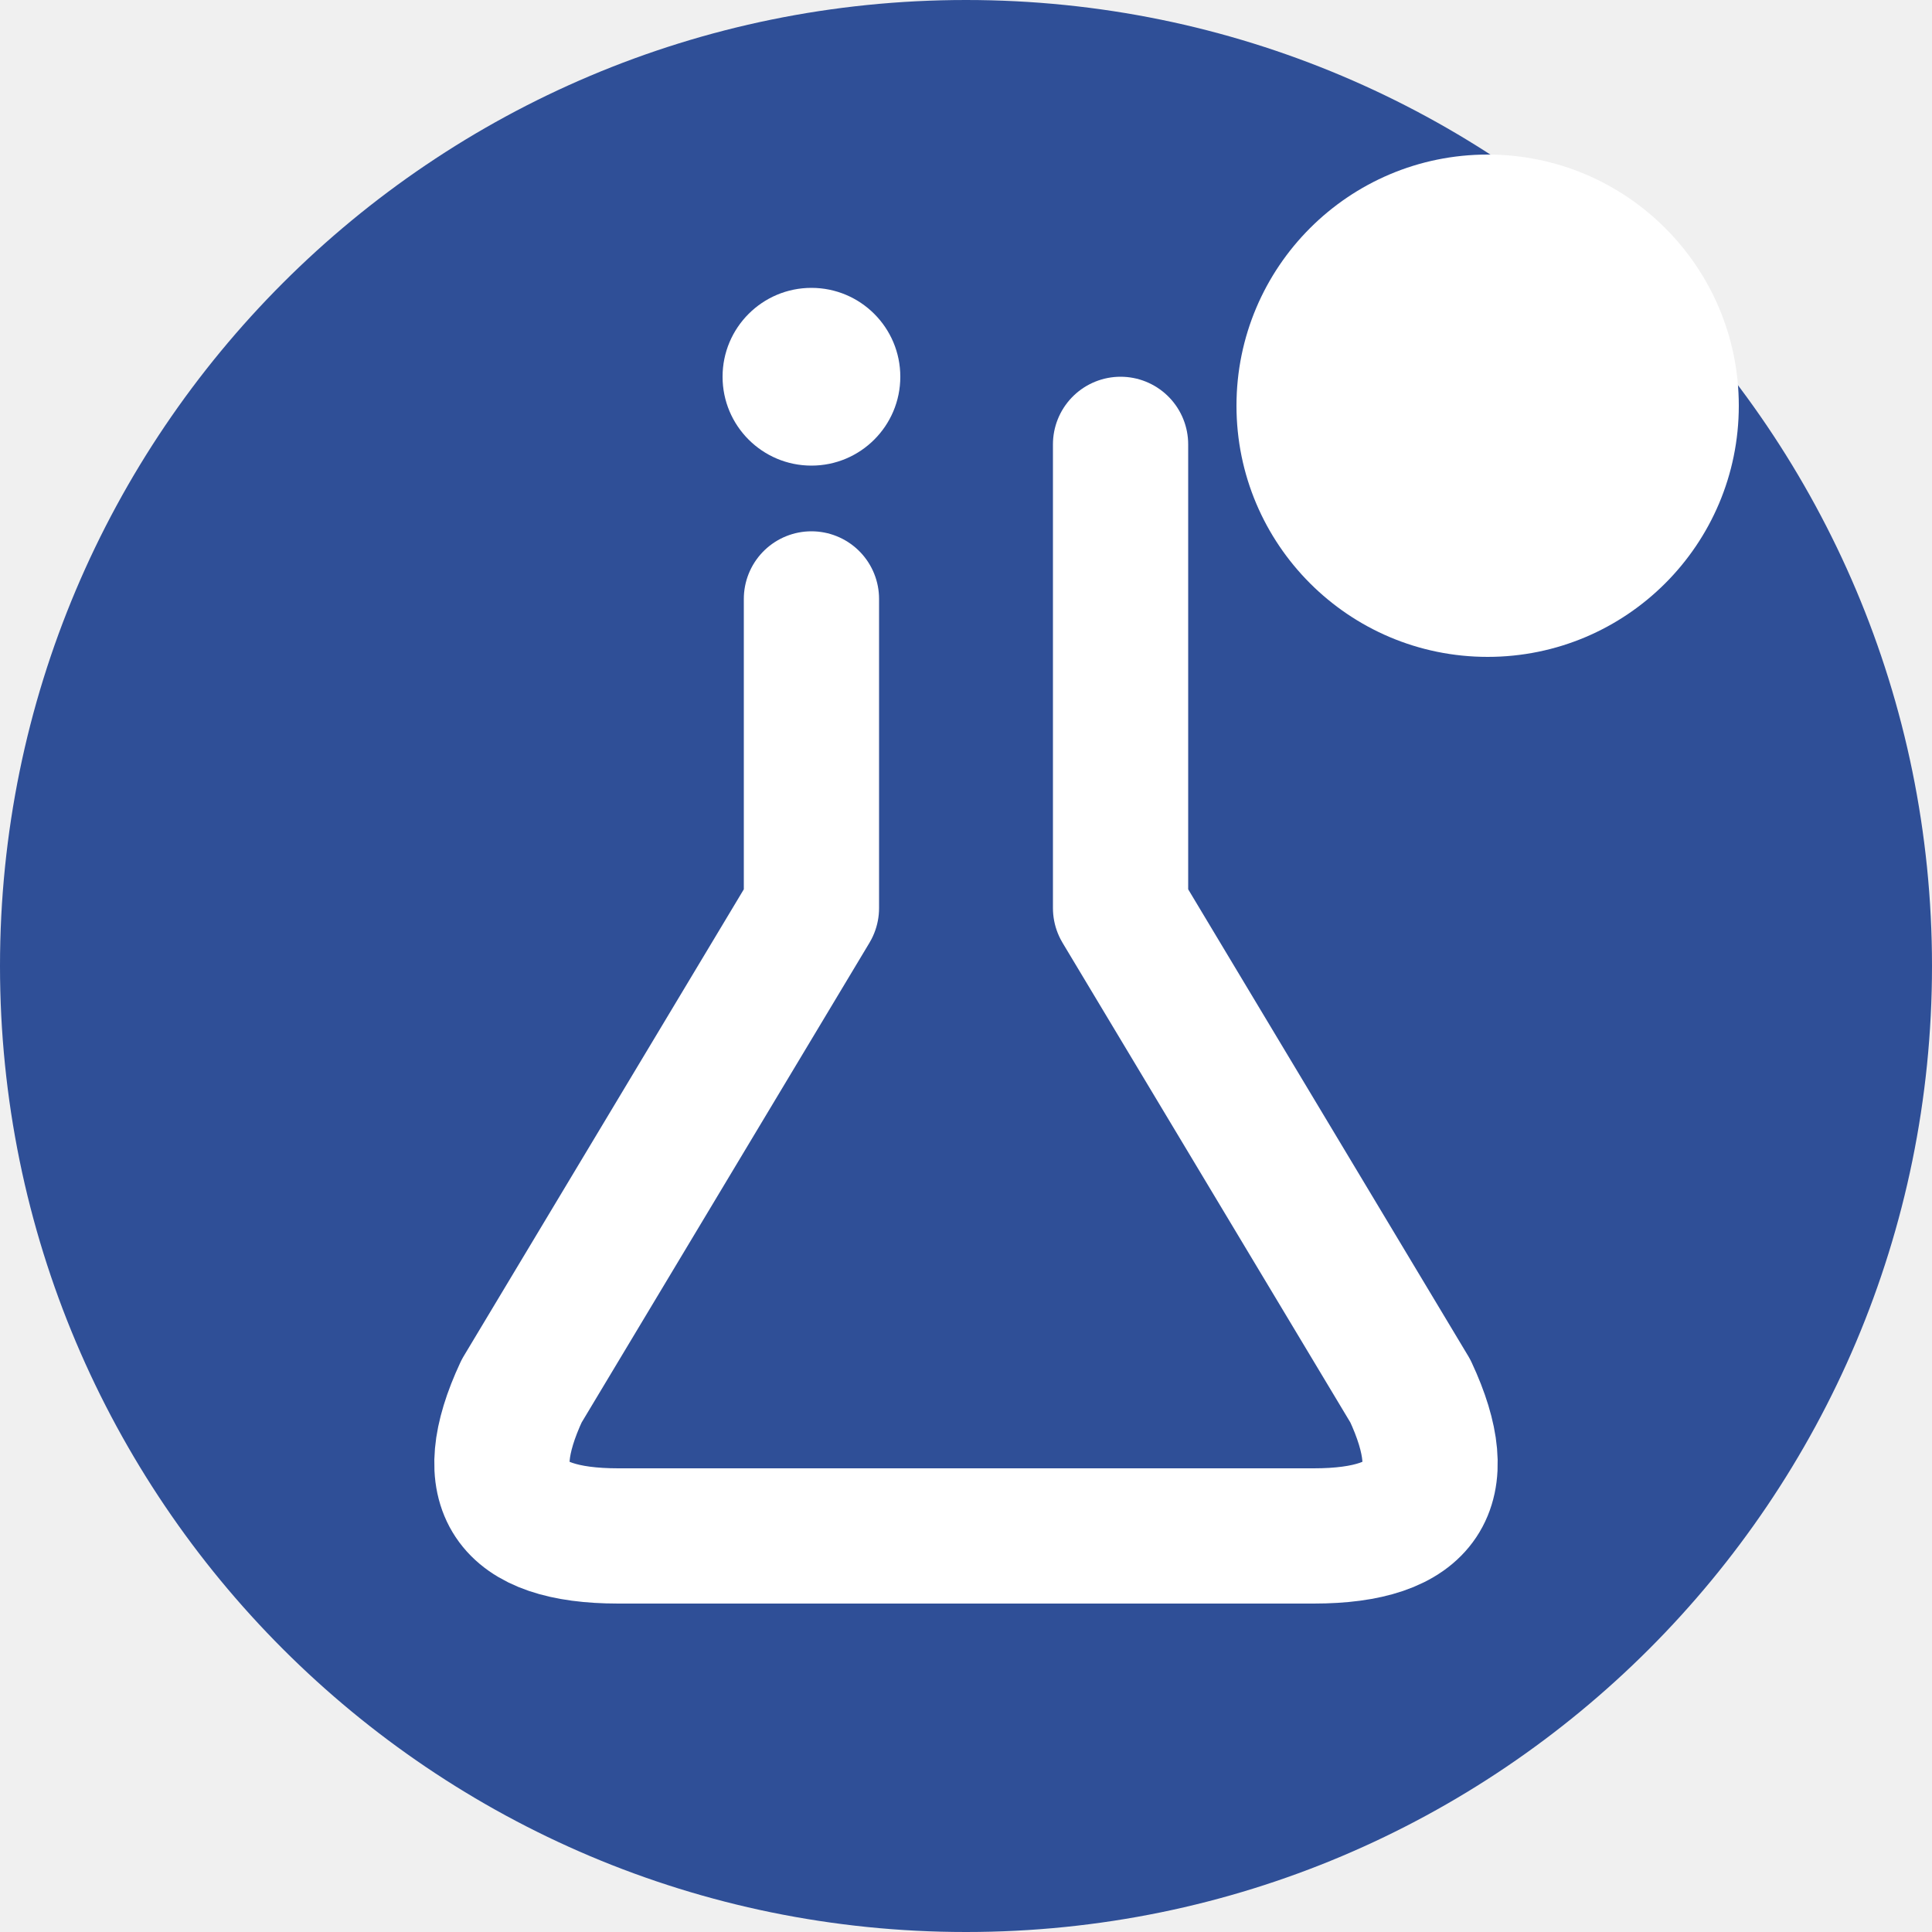
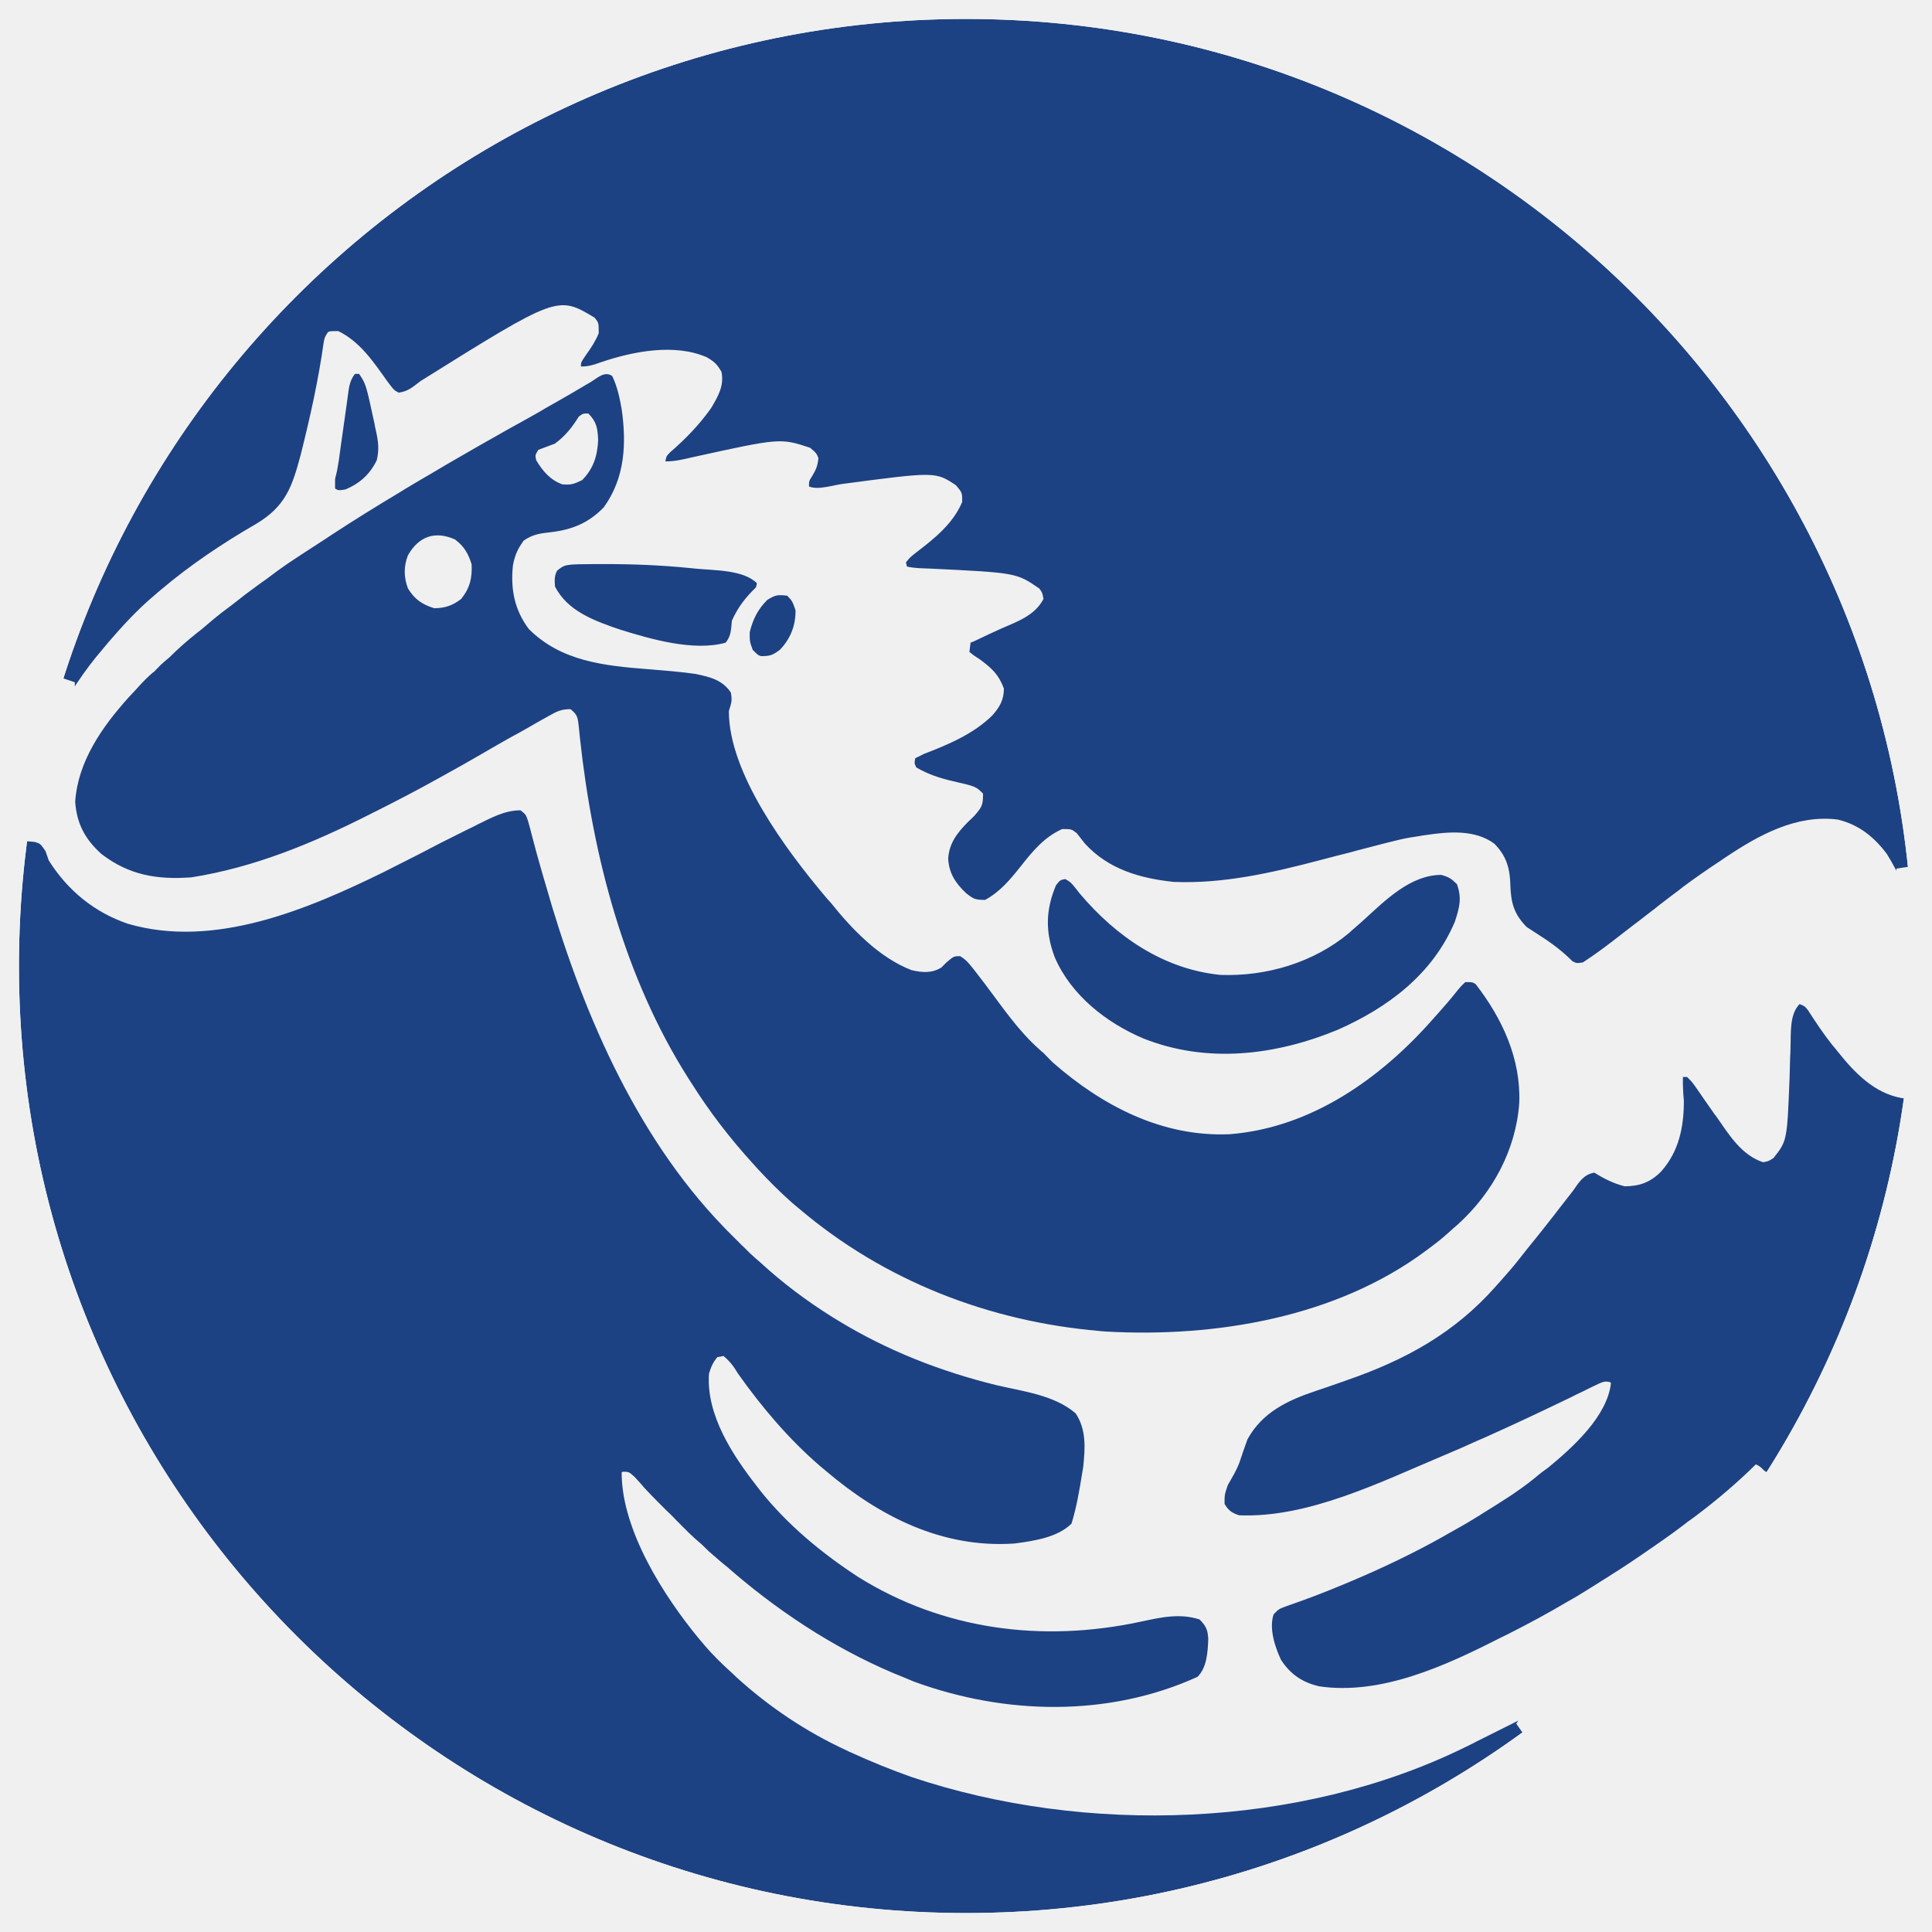
- <svg xmlns="http://www.w3.org/2000/svg" viewBox="0 0 100 100">
-   <circle cx="50" cy="50" r="50" fill="#2f4f97" />
-   <path d="M42 31v16L27 72q-3.5 7.5 5 7.5h36q8.5 0 5-7.5L58 47V23" fill="none" stroke="#fff" stroke-width="7" stroke-linecap="round" stroke-linejoin="round" />
-   <circle cx="42" cy="19.5" r="4.6" fill="#fff" />
-   <circle cx="77" cy="21" r="13" fill="#fff" />
+ <svg xmlns="http://www.w3.org/2000/svg" viewBox="-51 -51 102 102">
+   <mask id="m" maskUnits="userSpaceOnUse" x="-51" y="-51" width="102" height="102">
+     <circle r="50" fill="#fff" />
+     <path d="M-19.61 -34.23C-19.39 -33.96 -19.39 -33.96 -19.39 -33.41C-19.56 -32.99 -19.79 -32.64 -20.05 -32.28C-20.33 -31.87 -20.33 -31.87 -20.33 -31.65C-19.91 -31.65 -19.65 -31.74 -19.26 -31.88C-17.58 -32.45 -15.38 -32.88 -13.69 -32.14C-13.29 -31.91 -13.14 -31.77 -12.91 -31.37C-12.76 -30.62 -13.09 -30.08 -13.46 -29.45C-14.07 -28.59 -14.8 -27.83 -15.6 -27.14C-15.82 -26.92 -15.82 -26.92 -15.87 -26.64C-15.39 -26.64 -15 -26.73 -14.53 -26.84C-9.81 -27.88 -9.81 -27.88 -8.23 -27.36C-7.9 -27.08 -7.9 -27.08 -7.79 -26.81C-7.84 -26.39 -7.91 -26.22 -8.12 -25.87C-8.29 -25.6 -8.29 -25.6 -8.29 -25.32C-7.86 -25.11 -6.98 -25.39 -6.53 -25.45C-1.61 -26.1 -1.61 -26.1 -0.53 -25.38C-0.2 -24.99 -0.2 -24.99 -0.2 -24.5C-0.68 -23.36 -1.66 -22.57 -2.62 -21.84C-2.95 -21.58 -2.95 -21.58 -3.17 -21.31C-3.15 -21.24 -3.14 -21.16 -3.12 -21.09C-2.71 -20.99 -2.28 -21 -1.87 -20.98C2.66 -20.76 2.66 -20.76 3.87 -19.93C4.03 -19.71 4.03 -19.71 4.09 -19.38C3.65 -18.51 2.7 -18.18 1.85 -17.81C1.44 -17.63 1.03 -17.43 0.63 -17.24C0.4 -17.13 0.4 -17.13 0.24 -17.07C0.22 -16.91 0.2 -16.75 0.18 -16.58C0.43 -16.38 0.43 -16.38 0.73 -16.19C1.36 -15.72 1.72 -15.4 2 -14.65C2 -14.05 1.78 -13.67 1.39 -13.23C0.4 -12.25 -0.96 -11.68 -2.24 -11.19C-2.31 -11.15 -2.31 -11.15 -2.68 -10.97C-2.73 -10.7 -2.73 -10.7 -2.62 -10.48C-2 -10.12 -1.39 -9.92 -0.7 -9.76C0.52 -9.48 0.52 -9.48 0.9 -9.1C0.9 -8.48 0.84 -8.4 0.46 -7.95C0.34 -7.83 0.22 -7.71 0.1 -7.6C-0.46 -7.03 -0.89 -6.49 -0.94 -5.67C-0.9 -4.9 -0.56 -4.38 -0 -3.85C0.39 -3.54 0.48 -3.49 1.01 -3.49C1.8 -3.92 2.33 -4.56 2.88 -5.25C3.49 -6.03 4.14 -6.82 5.08 -7.23C5.57 -7.23 5.57 -7.23 5.85 -7.01C5.99 -6.83 6.14 -6.64 6.28 -6.46C7.53 -5.1 9.19 -4.63 10.96 -4.44C13.57 -4.33 16.15 -4.92 18.66 -5.58C19.19 -5.72 19.72 -5.86 20.25 -5.99C20.38 -6.03 20.51 -6.06 20.65 -6.1C23.07 -6.73 23.07 -6.73 23.94 -6.86C24.04 -6.88 24.14 -6.9 24.25 -6.91C25.46 -7.09 26.86 -7.22 27.89 -6.46C28.54 -5.81 28.72 -5.14 28.74 -4.25C28.77 -3.32 28.94 -2.73 29.6 -2.06C29.83 -1.91 30.06 -1.76 30.29 -1.61C30.92 -1.21 31.49 -0.78 32.02 -0.25C32.24 -0.14 32.24 -0.14 32.57 -0.19C32.74 -0.3 32.9 -0.41 33.06 -0.52C33.14 -0.58 33.22 -0.63 33.3 -0.69C33.82 -1.06 34.32 -1.45 34.82 -1.84C35.06 -2.03 35.3 -2.21 35.54 -2.39C35.6 -2.44 35.6 -2.44 35.9 -2.67C35.95 -2.71 35.95 -2.71 36.25 -2.94C36.31 -2.98 36.31 -2.98 36.58 -3.2C37.23 -3.7 37.23 -3.7 37.54 -3.93C37.63 -4 37.73 -4.07 37.82 -4.15C38.49 -4.65 39.17 -5.12 39.87 -5.58C39.95 -5.64 40.03 -5.69 40.12 -5.75C41.87 -6.92 43.85 -8.01 46.03 -7.73C47.14 -7.46 47.94 -6.82 48.62 -5.91C48.8 -5.62 48.96 -5.33 49.12 -5.03C49.12 -5.07 49.12 -5.1 49.12 -5.14C49.65 -5.23 50.17 -5.29 50.7 -5.35C50.85 -5.36 50.99 -5.38 51.14 -5.4C51.26 -5.4 51.37 -5.41 51.48 -5.42C51.63 -5.13 51.6 -4.67 51.62 -4.37C51.64 -4.2 51.65 -4.03 51.66 -3.85C51.94 -0.16 51.78 3.51 51.32 7.18C50.81 7.14 50.31 7.09 49.8 7.02C49.73 7.01 49.73 7.01 49.39 6.97C47.95 6.71 46.92 5.64 46.04 4.54C45.94 4.41 45.83 4.28 45.72 4.15C45.26 3.57 44.85 2.95 44.45 2.33C44.28 2.12 44.28 2.12 44.01 2.01C43.46 2.56 43.56 3.58 43.53 4.31C43.53 4.48 43.52 4.66 43.51 4.83C43.5 5.19 43.49 5.56 43.48 5.92C43.35 9.23 43.35 9.23 42.63 10.14C42.36 10.31 42.36 10.31 42.08 10.36C40.93 9.98 40.28 8.9 39.61 7.94C39.55 7.87 39.49 7.79 39.44 7.71C39.16 7.32 38.89 6.92 38.62 6.53C38.34 6.13 38.34 6.13 38.07 5.86C37.99 5.86 37.92 5.86 37.85 5.86C37.84 6.28 37.86 6.7 37.9 7.12C37.9 8.5 37.64 9.8 36.69 10.86C36.13 11.42 35.56 11.63 34.77 11.63C34.18 11.48 33.69 11.23 33.17 10.91C32.59 11.01 32.36 11.43 32.03 11.89C31.77 12.23 31.51 12.56 31.25 12.89C31.12 13.06 31 13.22 30.87 13.38C30.62 13.7 30.37 14.02 30.11 14.34C29.79 14.73 29.47 15.13 29.16 15.53C28.84 15.93 28.51 16.31 28.17 16.69C28.11 16.75 28.05 16.82 27.99 16.89C25.8 19.38 23.18 20.81 20.07 21.88C19.97 21.92 19.86 21.96 19.76 21.99C19.33 22.14 18.91 22.29 18.48 22.43C16.99 22.93 15.65 23.55 14.86 24.99C14.71 25.4 14.57 25.81 14.43 26.23C14.27 26.65 14.04 27.02 13.82 27.41C13.65 27.91 13.65 27.91 13.65 28.4C13.87 28.76 14.03 28.87 14.42 29C18.06 29.15 21.87 27.25 25.15 25.87C25.25 25.83 25.36 25.78 25.46 25.74C25.98 25.52 26.48 25.3 26.98 25.07C27.2 24.98 27.42 24.88 27.64 24.78C29.05 24.15 30.44 23.49 31.83 22.82C31.96 22.76 32.08 22.7 32.21 22.63C32.45 22.52 32.68 22.41 32.91 22.29C33.69 21.91 33.69 21.91 34 21.97C34.02 21.98 34.03 22 34.05 22.02C33.86 23.77 32.03 25.42 30.74 26.48C30.62 26.57 30.49 26.66 30.37 26.75C30.24 26.85 30.12 26.96 29.98 27.07C29.14 27.75 28.21 28.32 27.29 28.89C27.17 28.97 27.06 29.04 26.94 29.11C26.44 29.42 25.93 29.71 25.42 29.99C25.33 30.04 25.25 30.09 25.16 30.14C23.61 31.01 21.99 31.78 20.36 32.47C20.22 32.53 20.08 32.59 19.93 32.65C18.93 33.07 17.93 33.45 16.91 33.8C16.51 33.95 16.51 33.95 16.24 34.23C15.99 34.97 16.31 35.95 16.63 36.63C17.12 37.39 17.77 37.83 18.65 38.03C21.92 38.51 25.32 36.94 28.17 35.49C28.3 35.43 28.44 35.36 28.58 35.29C29.65 34.75 30.71 34.18 31.74 33.57C31.91 33.47 32.07 33.38 32.23 33.29C32.73 32.99 33.23 32.67 33.72 32.36C33.82 32.3 33.92 32.24 34.02 32.17C34.74 31.72 35.44 31.25 36.14 30.76C36.24 30.7 36.33 30.63 36.43 30.56C37 30.17 37.57 29.76 38.12 29.33C38.27 29.23 38.41 29.12 38.56 29.01C39.66 28.18 40.72 27.28 41.7 26.31C41.92 26.42 41.92 26.42 42.14 26.64C42.35 26.78 42.57 26.92 42.79 27.05C43.12 27.26 43.46 27.47 43.79 27.69C43.66 27.89 43.53 28.09 43.4 28.29C43.33 28.41 43.25 28.52 43.18 28.64C42.23 30.09 41.19 31.46 40.1 32.8C40.02 32.9 39.94 33 39.85 33.11C39.36 33.7 38.86 34.27 38.34 34.83C38.27 34.91 38.21 34.99 38.14 35.07C37.96 35.27 37.76 35.47 37.57 35.66C37.52 35.72 37.46 35.79 37.4 35.86C37.11 36.19 36.79 36.5 36.48 36.82C36.35 36.94 36.23 37.06 36.1 37.19C35.84 37.44 35.59 37.68 35.32 37.91C35.19 38.04 35.06 38.17 34.93 38.3C34.79 38.43 34.64 38.55 34.49 38.68C34.41 38.76 34.32 38.84 34.23 38.92C33.94 39.18 33.64 39.43 33.34 39.67C33.28 39.72 33.28 39.72 32.99 39.97C32.62 40.28 32.24 40.58 31.85 40.88C31.76 40.96 31.66 41.03 31.56 41.11C31.45 41.19 31.35 41.27 31.24 41.36C31.14 41.43 31.05 41.51 30.95 41.59C30.7 41.76 30.7 41.76 30.48 41.82C30.46 41.85 30.44 41.89 30.42 41.93C30.27 41.71 30.11 41.49 29.96 41.27C29.83 41.08 29.69 40.9 29.56 40.72C29.38 40.48 29.22 40.24 29.05 40C29.09 39.95 29.12 39.89 29.16 39.84C29.07 39.88 28.97 39.93 28.88 39.98C28.46 40.19 28.04 40.4 27.62 40.61C27.47 40.68 27.33 40.76 27.18 40.83C27.04 40.9 26.89 40.97 26.75 41.05C26.62 41.11 26.49 41.18 26.36 41.24C17.6 45.55 6.3 45.9 -2.9 42.81C-3.96 42.43 -5.01 42.01 -6.03 41.54C-6.13 41.5 -6.22 41.46 -6.31 41.41C-8.44 40.43 -10.41 39.11 -12.14 37.53C-12.24 37.43 -12.35 37.33 -12.46 37.23C-12.93 36.8 -13.38 36.36 -13.79 35.88C-13.88 35.77 -13.97 35.66 -14.07 35.55C-15.95 33.28 -18.18 29.79 -18.18 26.75C-18.17 26.73 -18.15 26.71 -18.13 26.7C-17.8 26.7 -17.8 26.7 -17.5 26.97C-17.34 27.15 -17.17 27.32 -17.02 27.51C-16.77 27.78 -16.52 28.04 -16.26 28.3C-16.21 28.35 -16.21 28.35 -15.94 28.62C-15.83 28.73 -15.72 28.84 -15.6 28.95C-15.49 29.06 -15.38 29.17 -15.27 29.29C-15.16 29.39 -15.06 29.5 -14.95 29.61C-14.85 29.7 -14.76 29.8 -14.66 29.9C-14.43 30.12 -14.19 30.34 -13.95 30.54C-13.83 30.66 -13.7 30.78 -13.58 30.9C-13.25 31.19 -12.92 31.48 -12.58 31.75C-12.45 31.86 -12.33 31.97 -12.2 32.08C-9.53 34.35 -6.49 36.29 -3.23 37.58C-3.07 37.65 -2.91 37.71 -2.75 37.78C2.05 39.54 7.51 39.67 12.22 37.53C12.72 37.04 12.76 36.23 12.79 35.55C12.77 35.06 12.68 34.85 12.33 34.5C11.26 34.15 10.24 34.4 9.16 34.63C4.03 35.72 -1.21 35.06 -5.7 32.25C-7.63 30.99 -9.44 29.49 -10.87 27.69C-10.92 27.62 -10.98 27.55 -11.03 27.48C-12.32 25.83 -13.72 23.71 -13.57 21.53C-13.46 21.16 -13.37 20.95 -13.13 20.65C-13.02 20.63 -12.91 20.61 -12.8 20.59C-12.43 20.91 -12.28 21.12 -12.03 21.53C-10.79 23.28 -9.37 24.96 -7.74 26.37C-7.62 26.47 -7.49 26.58 -7.37 26.68C-4.54 29.08 -1.23 30.75 2.55 30.49C3.54 30.36 4.83 30.18 5.57 29.44C5.83 28.6 5.98 27.73 6.12 26.86C6.13 26.79 6.13 26.79 6.19 26.44C6.29 25.44 6.36 24.48 5.79 23.62C4.67 22.65 3.01 22.46 1.61 22.13C-1.33 21.41 -4.17 20.3 -6.75 18.72C-6.84 18.67 -6.93 18.61 -7.03 18.55C-8.39 17.7 -9.69 16.73 -10.87 15.64C-10.94 15.58 -11.01 15.52 -11.08 15.46C-11.3 15.27 -11.51 15.07 -11.71 14.86C-11.79 14.79 -11.86 14.72 -11.94 14.64C-12.01 14.56 -12.09 14.49 -12.17 14.41C-12.24 14.33 -12.32 14.26 -12.4 14.18C-12.47 14.11 -12.54 14.03 -12.62 13.96C-12.69 13.89 -12.75 13.82 -12.82 13.75C-17.53 8.87 -20.37 2.12 -22.2 -4.32C-22.26 -4.53 -22.33 -4.75 -22.39 -4.97C-22.58 -5.61 -22.75 -6.25 -22.92 -6.9C-22.95 -7.03 -22.99 -7.16 -23.02 -7.29C-23.04 -7.35 -23.04 -7.35 -23.13 -7.68C-23.24 -8 -23.24 -8 -23.52 -8.22C-24.35 -8.22 -25.05 -7.83 -25.79 -7.47C-25.94 -7.39 -26.1 -7.31 -26.27 -7.23C-26.41 -7.16 -26.56 -7.09 -26.71 -7.01C-26.81 -6.96 -26.92 -6.91 -27.03 -6.85C-27.46 -6.64 -27.89 -6.42 -28.31 -6.2C-28.85 -5.91 -29.4 -5.64 -29.95 -5.36C-30.21 -5.23 -30.46 -5.1 -30.72 -4.97C-34.77 -2.98 -39.7 -0.9 -44.25 -2.23C-46.03 -2.84 -47.43 -3.99 -48.43 -5.58C-48.48 -5.74 -48.54 -5.9 -48.6 -6.07C-48.87 -6.46 -48.87 -6.46 -49.17 -6.55C-49.53 -6.59 -49.88 -6.61 -50.24 -6.63C-51.1 -6.73 -51.1 -6.73 -51.29 -6.79C-50.93 -9.82 -50.21 -12.79 -49.31 -15.7C-49.05 -15.62 -48.8 -15.54 -48.55 -15.47C-48.41 -15.42 -48.27 -15.38 -48.13 -15.33C-47.77 -15.22 -47.41 -15.11 -47.05 -14.98C-47.05 -14.91 -47.05 -14.84 -47.05 -14.76C-47.01 -14.83 -46.97 -14.89 -46.92 -14.96C-46.5 -15.59 -46.06 -16.17 -45.57 -16.74C-45.47 -16.86 -45.37 -16.98 -45.27 -17.1C-44.53 -17.96 -43.74 -18.82 -42.87 -19.55C-42.76 -19.65 -42.64 -19.75 -42.52 -19.85C-40.95 -21.18 -39.26 -22.31 -37.48 -23.34C-35.92 -24.27 -35.57 -25.31 -35.12 -27.01C-34.63 -28.96 -34.19 -30.93 -33.91 -32.93C-33.86 -33.19 -33.86 -33.19 -33.69 -33.46C-33.58 -33.52 -33.58 -33.52 -33.14 -33.52C-31.99 -32.96 -31.28 -31.89 -30.56 -30.88C-30.2 -30.4 -30.2 -30.4 -29.95 -30.27C-29.44 -30.34 -29.21 -30.57 -28.8 -30.88C-21.56 -35.4 -21.56 -35.4 -19.61 -34.23ZM-32.26 -31.26C-32.57 -30.87 -32.58 -30.47 -32.65 -30C-32.67 -29.85 -32.69 -29.71 -32.71 -29.56C-32.81 -28.88 -32.9 -28.19 -33 -27.51C-33.02 -27.34 -33.05 -27.17 -33.07 -27C-33.09 -26.84 -33.11 -26.69 -33.14 -26.53C-33.2 -26.15 -33.2 -26.15 -33.31 -25.71C-33.31 -25.54 -33.31 -25.38 -33.31 -25.21C-33.14 -25.1 -33.14 -25.1 -32.76 -25.16C-32 -25.48 -31.47 -25.96 -31.11 -26.7C-30.97 -27.28 -31.03 -27.71 -31.16 -28.29C-31.19 -28.41 -31.21 -28.52 -31.23 -28.64C-31.68 -30.72 -31.68 -30.72 -32.04 -31.26C-32.11 -31.26 -32.19 -31.26 -32.26 -31.26ZM-19.83 -30.82C-20.03 -30.71 -20.22 -30.59 -20.41 -30.48C-20.52 -30.42 -20.62 -30.35 -20.73 -30.29C-21.22 -30 -21.71 -29.73 -22.2 -29.45C-22.3 -29.39 -22.4 -29.33 -22.5 -29.27C-23.05 -28.96 -23.6 -28.65 -24.15 -28.35C-25.25 -27.73 -26.34 -27.11 -27.42 -26.48C-27.65 -26.34 -27.88 -26.21 -28.11 -26.07C-28.6 -25.79 -29.08 -25.5 -29.57 -25.21C-29.68 -25.14 -29.79 -25.07 -29.91 -25C-31.13 -24.27 -32.34 -23.52 -33.53 -22.74C-33.63 -22.67 -33.73 -22.61 -33.83 -22.54C-35.96 -21.16 -35.96 -21.16 -36.93 -20.43C-37.1 -20.31 -37.26 -20.2 -37.42 -20.08C-37.85 -19.77 -38.27 -19.45 -38.68 -19.12C-38.88 -18.97 -39.09 -18.81 -39.29 -18.66C-39.65 -18.38 -40 -18.08 -40.34 -17.79C-40.43 -17.72 -40.52 -17.65 -40.62 -17.57C-41.12 -17.17 -41.59 -16.76 -42.05 -16.3C-42.2 -16.18 -42.34 -16.05 -42.49 -15.92C-42.62 -15.79 -42.74 -15.67 -42.87 -15.53C-42.91 -15.51 -42.91 -15.51 -43.08 -15.36C-43.38 -15.09 -43.65 -14.79 -43.92 -14.49C-44.02 -14.38 -44.12 -14.28 -44.22 -14.17C-45.61 -12.62 -46.89 -10.8 -47.03 -8.67C-46.95 -7.51 -46.5 -6.68 -45.64 -5.91C-44.18 -4.79 -42.7 -4.55 -40.9 -4.68C-37.58 -5.2 -34.47 -6.49 -31.49 -8C-31.36 -8.07 -31.23 -8.13 -31.09 -8.2C-30.02 -8.74 -28.96 -9.29 -27.92 -9.87C-27.8 -9.94 -27.68 -10 -27.56 -10.07C-26.85 -10.46 -26.14 -10.86 -25.44 -11.27C-24.99 -11.54 -24.53 -11.79 -24.08 -12.05C-23.74 -12.23 -23.4 -12.42 -23.07 -12.61C-22.96 -12.67 -22.86 -12.73 -22.76 -12.79C-22.51 -12.93 -22.27 -13.07 -22.03 -13.2C-21.61 -13.44 -21.37 -13.56 -20.88 -13.56C-20.49 -13.25 -20.5 -13.1 -20.44 -12.61C-20.42 -12.41 -20.4 -12.22 -20.38 -12.02C-19.71 -5.82 -18.04 0.6 -14.67 5.91C-14.64 5.96 -14.64 5.96 -14.49 6.19C-13.54 7.7 -12.46 9.1 -11.26 10.42C-11.17 10.52 -11.08 10.62 -10.99 10.72C-10.41 11.34 -9.81 11.95 -9.17 12.51C-9.05 12.61 -8.93 12.72 -8.8 12.82C-4.31 16.63 1.22 18.77 7.05 19.27C7.11 19.28 7.11 19.28 7.41 19.3C13.17 19.62 19.54 18.56 24.27 15.04C24.41 14.93 24.56 14.82 24.71 14.71C25.07 14.44 25.41 14.14 25.75 13.83C25.82 13.77 25.89 13.71 25.96 13.65C27.8 11.98 29.03 9.72 29.21 7.23C29.3 4.89 28.31 2.77 26.91 0.96C26.74 0.85 26.74 0.85 26.36 0.85C26.11 1.09 26.11 1.09 25.86 1.4C25.54 1.8 25.21 2.18 24.87 2.56C24.81 2.62 24.75 2.69 24.69 2.76C21.91 5.93 18.23 8.54 13.93 8.88C10.36 9.04 7.19 7.38 4.58 5.09C4.41 4.92 4.25 4.76 4.09 4.59C4.01 4.53 3.94 4.47 3.87 4.4C2.76 3.42 1.9 2.14 1.01 0.96C0.07 -0.27 0.07 -0.27 -0.31 -0.52C-0.64 -0.52 -0.64 -0.52 -1.03 -0.19C-1.12 -0.1 -1.21 -0.01 -1.3 0.08C-1.81 0.39 -2.3 0.35 -2.87 0.22C-4.57 -0.43 -6.01 -1.93 -7.13 -3.33C-7.24 -3.45 -7.34 -3.56 -7.44 -3.68C-9.49 -6.12 -12.52 -10.17 -12.52 -13.45C-12.51 -13.5 -12.51 -13.5 -12.43 -13.75C-12.36 -14.05 -12.36 -14.05 -12.41 -14.43C-12.86 -15.11 -13.52 -15.26 -14.28 -15.42C-15.11 -15.54 -15.95 -15.6 -16.79 -15.67C-19.08 -15.85 -21.37 -16.08 -23.08 -17.79C-23.84 -18.8 -24.05 -19.9 -23.92 -21.15C-23.82 -21.69 -23.67 -22.02 -23.35 -22.46C-22.89 -22.78 -22.5 -22.84 -21.94 -22.9C-20.8 -23.03 -19.92 -23.39 -19.12 -24.22C-18 -25.78 -17.92 -27.57 -18.18 -29.41C-18.29 -30.01 -18.41 -30.6 -18.68 -31.15C-19.09 -31.43 -19.46 -31.04 -19.83 -30.82ZM-21.59 -20.87C-21.74 -20.58 -21.72 -20.37 -21.7 -20.04C-21.04 -18.72 -19.56 -18.2 -18.23 -17.75C-16.62 -17.25 -14.36 -16.6 -12.69 -17.07C-12.39 -17.44 -12.41 -17.76 -12.36 -18.23C-12.03 -18.96 -11.66 -19.43 -11.09 -19.99C-11.07 -20.06 -11.05 -20.13 -11.04 -20.21C-11.76 -20.93 -13.31 -20.88 -14.28 -20.98C-14.38 -20.99 -14.48 -21 -14.58 -21.01C-16.07 -21.16 -17.56 -21.22 -19.07 -21.22C-19.23 -21.22 -19.39 -21.22 -19.55 -21.22C-21.17 -21.21 -21.17 -21.21 -21.59 -20.87ZM-10.49 -19.33C-10.99 -18.83 -11.25 -18.31 -11.42 -17.62C-11.42 -17.13 -11.42 -17.13 -11.26 -16.69C-10.98 -16.41 -10.98 -16.41 -10.82 -16.36C-10.33 -16.36 -10.21 -16.41 -9.83 -16.69C-9.27 -17.27 -8.99 -17.97 -9 -18.78C-9.17 -19.27 -9.17 -19.27 -9.44 -19.55C-9.96 -19.61 -10.06 -19.59 -10.49 -19.33ZM21.02 -2.45C20.88 -2.32 20.73 -2.19 20.58 -2.06C20.46 -1.96 20.34 -1.85 20.22 -1.74C18.35 -0.18 15.86 0.56 13.43 0.47C10.43 0.17 7.93 -1.55 6.01 -3.82C5.93 -3.93 5.84 -4.03 5.76 -4.14C5.52 -4.43 5.52 -4.43 5.24 -4.59C4.97 -4.54 4.97 -4.54 4.75 -4.26C4.2 -2.95 4.18 -1.79 4.69 -0.45C5.55 1.54 7.4 2.99 9.35 3.82C12.71 5.16 16.32 4.73 19.62 3.37C22.29 2.19 24.64 0.43 25.81 -2.34C26.05 -3.08 26.19 -3.57 25.92 -4.32C25.63 -4.61 25.49 -4.7 25.09 -4.81C23.47 -4.81 22.14 -3.47 21.02 -2.45ZM-19.94 -29.17C-19.5 -28.73 -19.45 -28.39 -19.42 -27.77C-19.46 -26.93 -19.67 -26.25 -20.27 -25.65C-20.71 -25.44 -20.85 -25.39 -21.32 -25.43C-21.96 -25.67 -22.34 -26.12 -22.69 -26.7C-22.75 -26.97 -22.75 -26.97 -22.58 -27.25C-22.29 -27.36 -22 -27.47 -21.7 -27.58C-21.14 -28 -20.81 -28.42 -20.44 -29.01C-20.22 -29.17 -20.22 -29.17 -19.94 -29.17ZM-26.98 -22.52C-26.5 -22.16 -26.27 -21.77 -26.1 -21.2C-26.07 -20.47 -26.19 -19.96 -26.65 -19.38C-27.1 -19.03 -27.51 -18.89 -28.08 -18.89C-28.72 -19.09 -29.11 -19.36 -29.46 -19.93C-29.69 -20.53 -29.69 -21.1 -29.46 -21.69C-28.89 -22.68 -28.04 -22.99 -26.98 -22.52Z" />
+   </mask>
+   <circle r="50" fill="#1d4283" mask="url(#m)" />
</svg>
